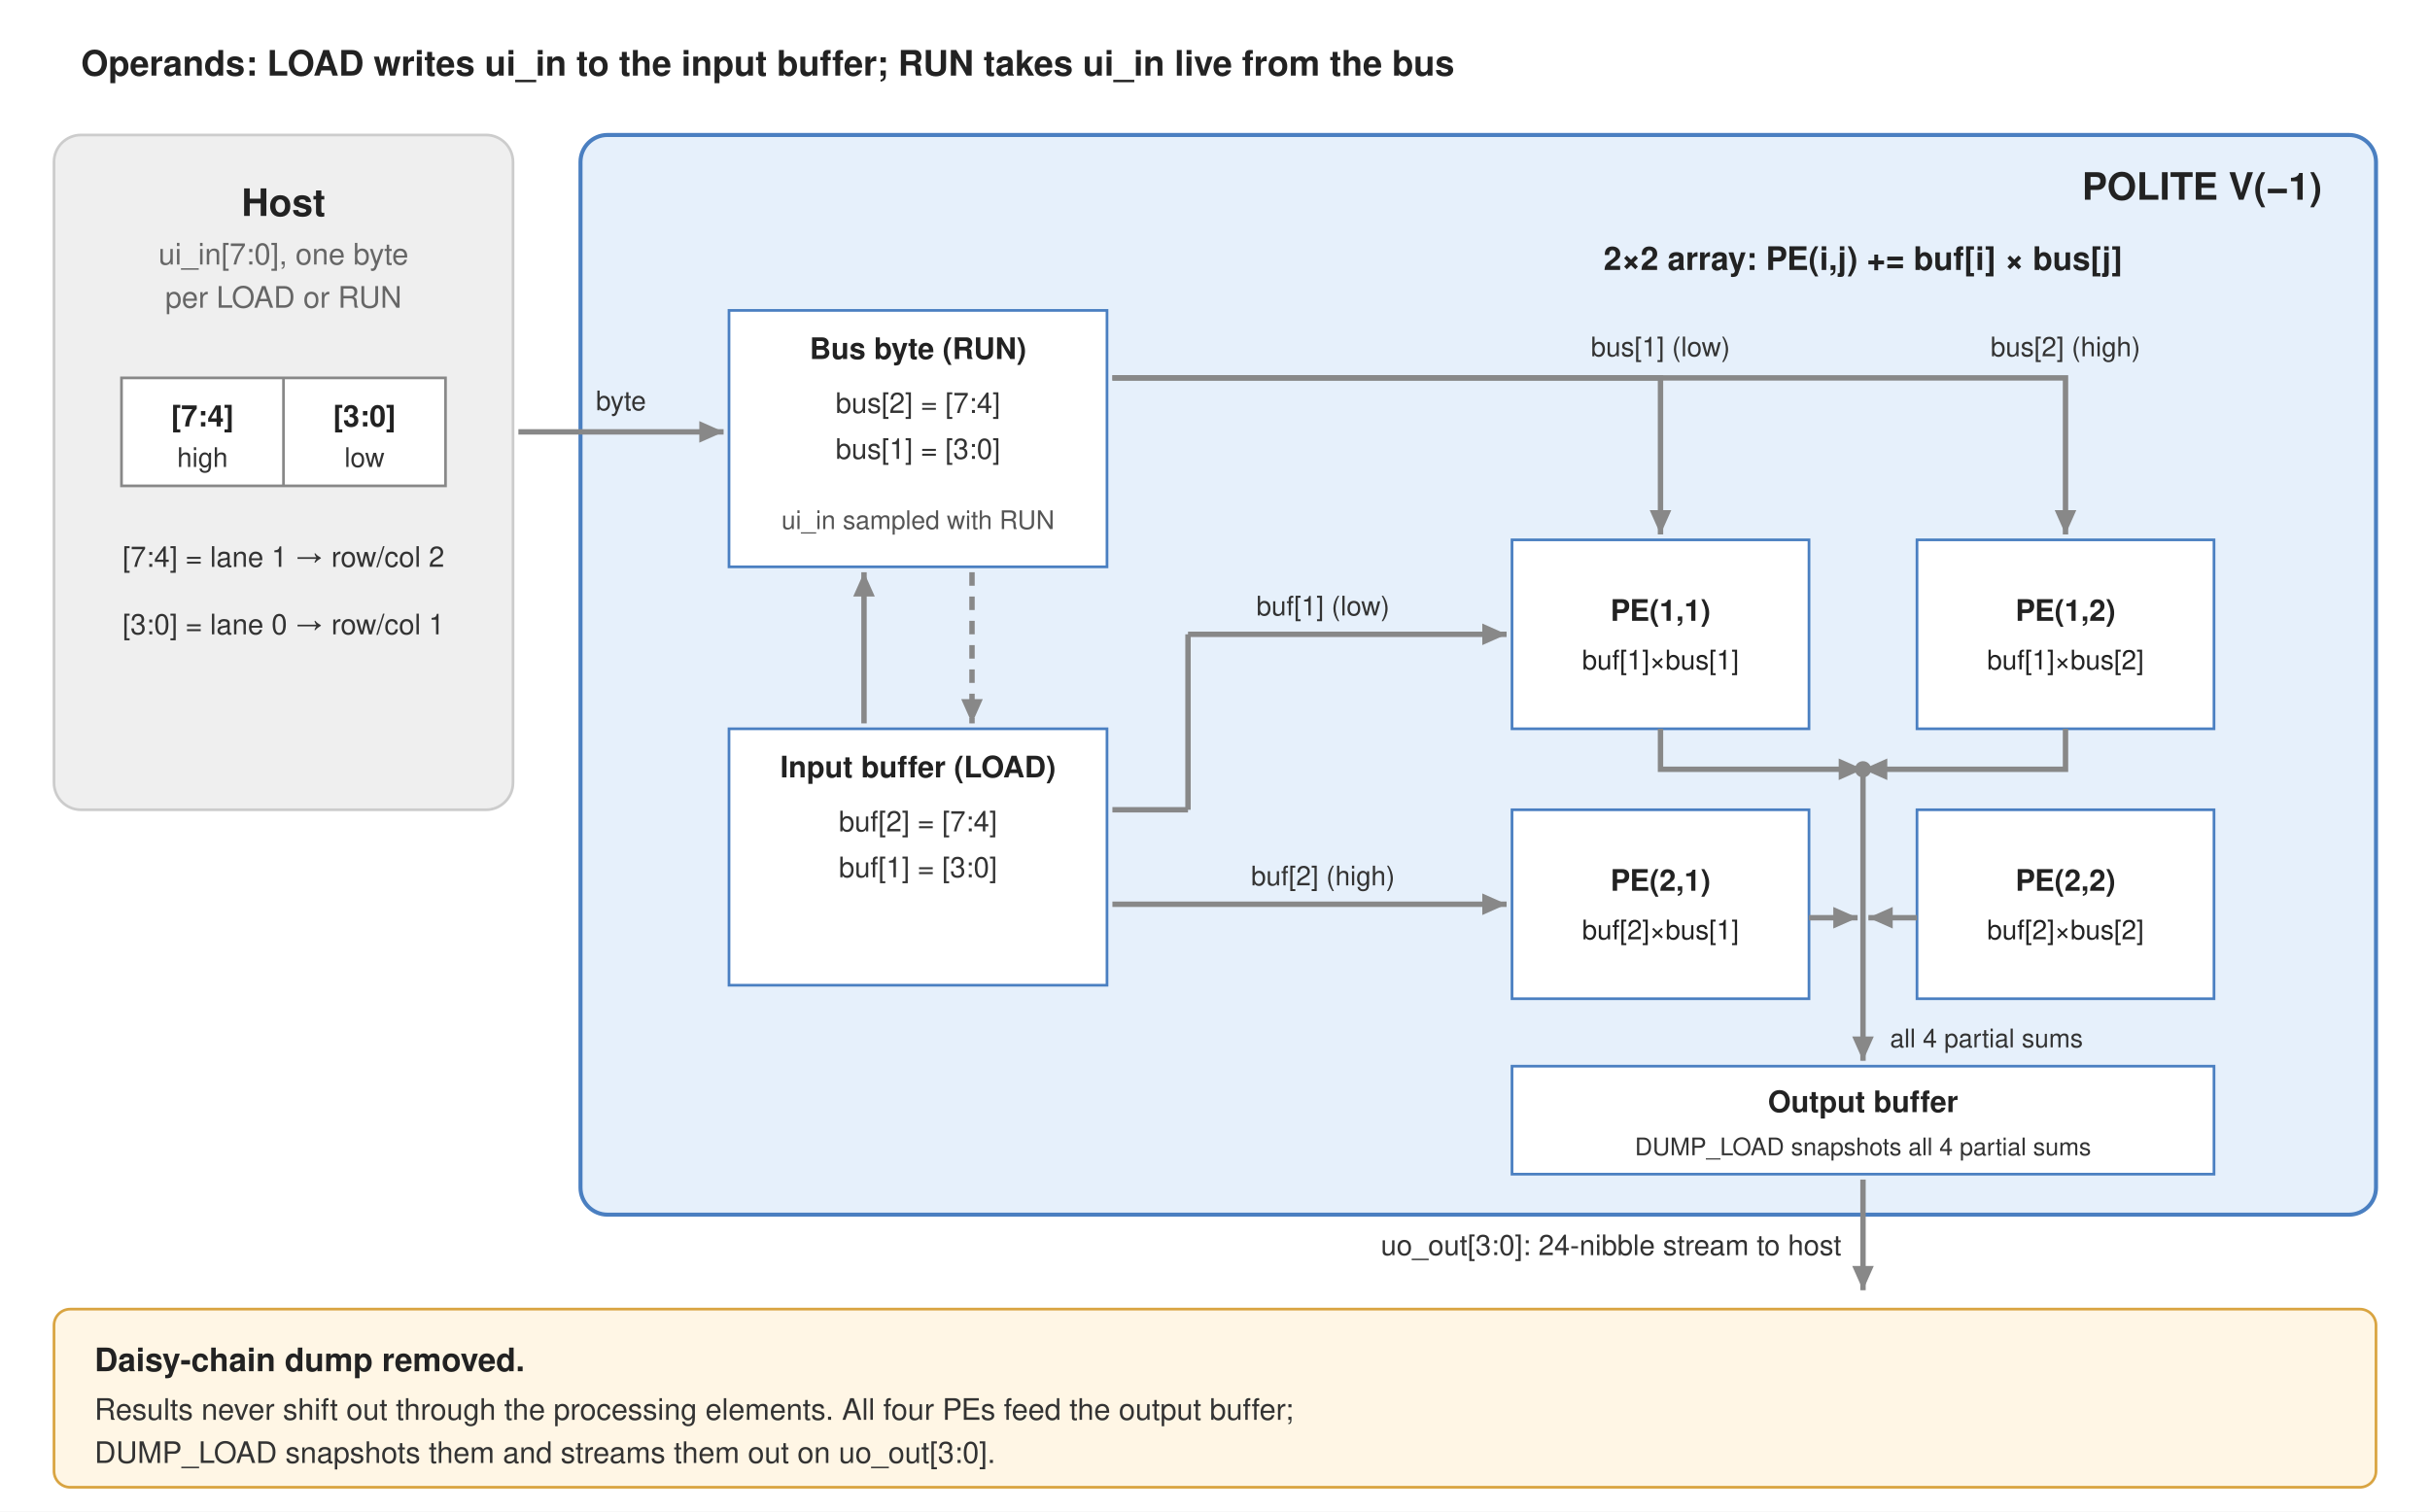
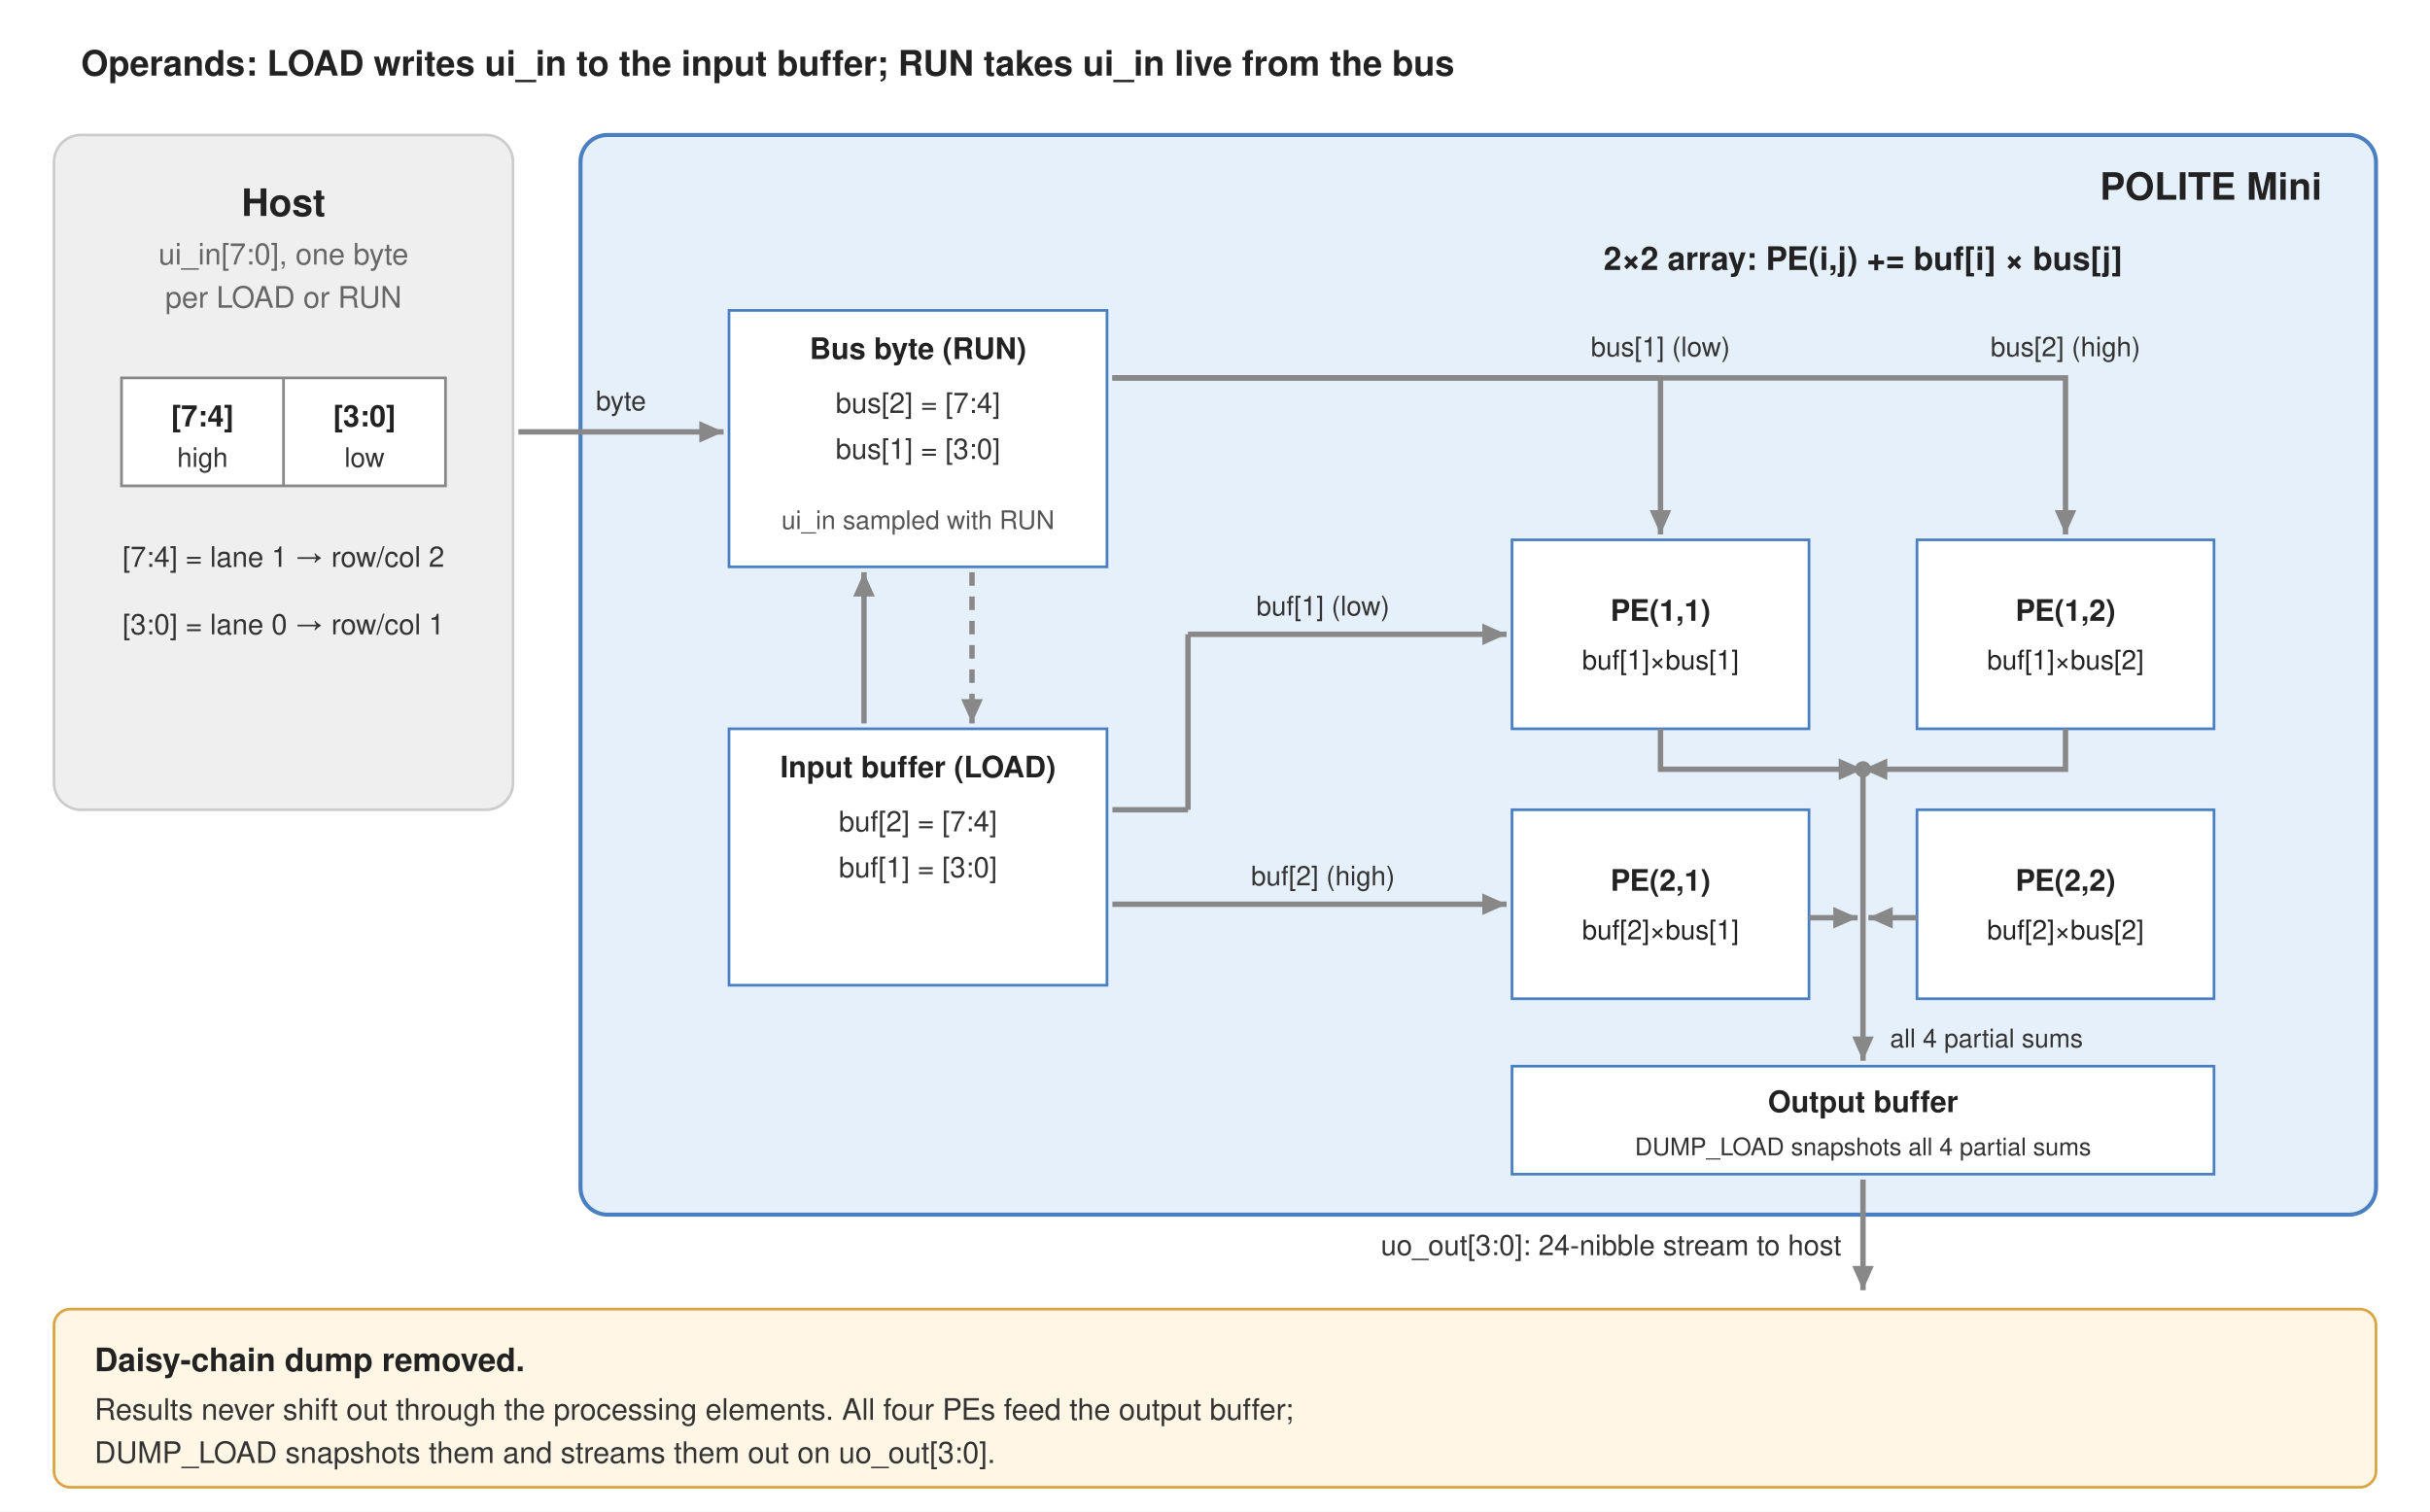
<svg xmlns="http://www.w3.org/2000/svg" width="900" height="560" viewBox="0 0 900 560">
  <defs>
    <marker id="a" markerWidth="10" markerHeight="8" refX="9" refY="4" orient="auto" markerUnits="userSpaceOnUse">
      <path d="M0,0 L9,4 L0,8 z" fill="#888" />
    </marker>
  </defs>
  <rect width="900" height="560" fill="#fff" />
  <text x="30" y="28" font-size="13" font-weight="bold" fill="#222" font-family="Helvetica,Arial,sans-serif">Operands: LOAD writes ui_in to the input buffer; RUN takes ui_in live from the bus</text>
  <rect x="20" y="50" width="170" height="250" rx="10" fill="#efefef" stroke="#ccc" />
  <text x="105" y="80" font-size="14" text-anchor="middle" font-weight="bold" fill="#222" font-family="Helvetica,Arial,sans-serif">Host</text>
  <text x="105" y="98" font-size="11" text-anchor="middle" fill="#666" font-family="Helvetica,Arial,sans-serif">ui_in[7:0], one byte</text>
  <text x="105" y="114" font-size="11" text-anchor="middle" fill="#666" font-family="Helvetica,Arial,sans-serif">per LOAD or RUN</text>
  <rect x="45" y="140" width="120" height="40" fill="#fff" stroke="#888" />
  <line x1="105" y1="140" x2="105" y2="180" stroke="#888" />
  <text x="75" y="158" font-size="11" text-anchor="middle" font-weight="bold" fill="#222" font-family="Helvetica,Arial,sans-serif">[7:4]</text>
  <text x="75" y="173" font-size="10" text-anchor="middle" fill="#333" font-family="Helvetica,Arial,sans-serif">high</text>
  <text x="135" y="158" font-size="11" text-anchor="middle" font-weight="bold" fill="#222" font-family="Helvetica,Arial,sans-serif">[3:0]</text>
  <text x="135" y="173" font-size="10" text-anchor="middle" fill="#333" font-family="Helvetica,Arial,sans-serif">low</text>
  <text x="105" y="210" font-size="10.5" text-anchor="middle" fill="#333" font-family="Helvetica,Arial,sans-serif">[7:4] = lane 1 → row/col 2</text>
  <text x="105" y="235" font-size="10.5" text-anchor="middle" fill="#333" font-family="Helvetica,Arial,sans-serif">[3:0] = lane 0 → row/col 1</text>
  <rect x="215" y="50" width="665" height="400" rx="10" fill="#e6f0fb" stroke="#4a7fc1" stroke-width="1.5" />
-   <text x="860" y="74" font-size="14" text-anchor="end" font-weight="bold" fill="#222" font-family="Helvetica,Arial,sans-serif">POLITE V(−1)</text>
+   <text x="860" y="74" font-size="14" text-anchor="end" font-weight="bold" fill="#222" font-family="Helvetica,Arial,sans-serif">POLITE Mini</text>
  <line x1="192" y1="160" x2="268" y2="160" stroke="#888" stroke-width="2" marker-end="url(#a)" />
  <text x="230" y="152" font-size="10" text-anchor="middle" fill="#333" font-family="Helvetica,Arial,sans-serif">byte</text>
  <rect x="270" y="115" width="140" height="95" fill="#fff" stroke="#4a7fc1" />
  <text x="340" y="133" font-size="11" text-anchor="middle" font-weight="bold" fill="#222" font-family="Helvetica,Arial,sans-serif">Bus byte (RUN)</text>
  <text x="340" y="153" font-size="10.5" text-anchor="middle" fill="#333" font-family="Helvetica,Arial,sans-serif">bus[2] = [7:4]</text>
  <text x="340" y="170" font-size="10.5" text-anchor="middle" fill="#333" font-family="Helvetica,Arial,sans-serif">bus[1] = [3:0]</text>
  <text x="340" y="196" font-size="9.5" text-anchor="middle" fill="#555" font-family="Helvetica,Arial,sans-serif">ui_in sampled with RUN</text>
  <rect x="270" y="270" width="140" height="95" fill="#fff" stroke="#4a7fc1" />
  <text x="340" y="288" font-size="11" text-anchor="middle" font-weight="bold" fill="#222" font-family="Helvetica,Arial,sans-serif">Input buffer (LOAD)</text>
  <text x="340" y="308" font-size="10.5" text-anchor="middle" fill="#333" font-family="Helvetica,Arial,sans-serif">buf[2] = [7:4]</text>
  <text x="340" y="325" font-size="10.5" text-anchor="middle" fill="#333" font-family="Helvetica,Arial,sans-serif">buf[1] = [3:0]</text>
  <text x="340" y="351" font-size="9.5" text-anchor="middle" fill="#555" font-family="Helvetica,Arial,sans-serif" />
  <line x1="320" y1="268" x2="320" y2="212" stroke="#888" stroke-width="2" marker-end="url(#a)" />
  <line x1="360" y1="212" x2="360" y2="268" stroke="#888" stroke-width="2" stroke-dasharray="5,4" marker-end="url(#a)" />
  <text x="232" y="236" font-size="9.5" fill="#333" font-family="Helvetica,Arial,sans-serif" />
  <text x="366" y="236" font-size="9.5" fill="#333" font-family="Helvetica,Arial,sans-serif" />
  <text x="340" y="390" font-size="10" text-anchor="middle" fill="#333" font-family="Helvetica,Arial,sans-serif" />
  <text x="340" y="405" font-size="10" text-anchor="middle" fill="#333" font-family="Helvetica,Arial,sans-serif" />
  <text x="340" y="420" font-size="10" text-anchor="middle" fill="#333" font-family="Helvetica,Arial,sans-serif" />
  <g font-size="11" text-anchor="middle" fill="#222" font-family="Helvetica,Arial,sans-serif">
    <rect x="560" y="200" width="110" height="70" fill="#fff" stroke="#4a7fc1" />
    <text x="615" y="230" font-weight="bold">PE(1,1)</text>
    <text x="615" y="248" font-size="10">buf[1]×bus[1]</text>
    <rect x="710" y="200" width="110" height="70" fill="#fff" stroke="#4a7fc1" />
    <text x="765" y="230" font-weight="bold">PE(1,2)</text>
    <text x="765" y="248" font-size="10">buf[1]×bus[2]</text>
    <rect x="560" y="300" width="110" height="70" fill="#fff" stroke="#4a7fc1" />
    <text x="615" y="330" font-weight="bold">PE(2,1)</text>
    <text x="615" y="348" font-size="10">buf[2]×bus[1]</text>
    <rect x="710" y="300" width="110" height="70" fill="#fff" stroke="#4a7fc1" />
    <text x="765" y="330" font-weight="bold">PE(2,2)</text>
    <text x="765" y="348" font-size="10">buf[2]×bus[2]</text>
  </g>
  <text x="690" y="100" font-size="12" text-anchor="middle" font-weight="bold" fill="#222" font-family="Helvetica,Arial,sans-serif">2×2 array: PE(i,j) += buf[i] × bus[j]</text>
  <polyline points="412,140 615,140 615,198" fill="none" stroke="#888" stroke-width="2" marker-end="url(#a)" />
  <polyline points="412,140 765,140 765,198" fill="none" stroke="#888" stroke-width="2" marker-end="url(#a)" />
  <text x="615" y="132" font-size="10" text-anchor="middle" fill="#333" font-family="Helvetica,Arial,sans-serif">bus[1] (low)</text>
  <text x="765" y="132" font-size="10" text-anchor="middle" fill="#333" font-family="Helvetica,Arial,sans-serif">bus[2] (high)</text>
  <line x1="440" y1="235" x2="558" y2="235" stroke="#888" stroke-width="2" marker-end="url(#a)" />
  <line x1="412" y1="335" x2="558" y2="335" stroke="#888" stroke-width="2" marker-end="url(#a)" />
  <line x1="412" y1="300" x2="440" y2="300" stroke="#888" stroke-width="2" />
  <line x1="440" y1="300" x2="440" y2="235" stroke="#888" stroke-width="2" />
  <text x="490" y="228" font-size="10" text-anchor="middle" fill="#333" font-family="Helvetica,Arial,sans-serif">buf[1] (low)</text>
  <text x="490" y="328" font-size="10" text-anchor="middle" fill="#333" font-family="Helvetica,Arial,sans-serif">buf[2] (high)</text>
  <rect x="560" y="395" width="260" height="40" fill="#fff" stroke="#4a7fc1" />
  <text x="690" y="412" font-size="11" text-anchor="middle" font-weight="bold" fill="#222" font-family="Helvetica,Arial,sans-serif">Output buffer</text>
  <text x="690" y="428" font-size="9" text-anchor="middle" fill="#333" font-family="Helvetica,Arial,sans-serif">DUMP_LOAD snapshots all 4 partial sums</text>
  <line x1="690" y1="285" x2="690" y2="393" stroke="#888" stroke-width="2" marker-end="url(#a)" />
  <polyline points="615,270 615,285 690,285" fill="none" stroke="#888" stroke-width="2" marker-end="url(#a)" />
  <polyline points="765,270 765,285 690,285" fill="none" stroke="#888" stroke-width="2" marker-end="url(#a)" />
  <line x1="670" y1="340" x2="688" y2="340" stroke="#888" stroke-width="2" marker-end="url(#a)" />
  <line x1="710" y1="340" x2="692" y2="340" stroke="#888" stroke-width="2" marker-end="url(#a)" />
  <circle cx="690" cy="285" r="3" fill="#888" />
  <text x="700" y="388" font-size="9.5" text-anchor="start" fill="#333" font-family="Helvetica,Arial,sans-serif">all 4 partial sums</text>
  <line x1="690" y1="437" x2="690" y2="478" stroke="#888" stroke-width="2" marker-end="url(#a)" />
  <text x="682" y="465" font-size="10.5" text-anchor="end" fill="#333" font-family="Helvetica,Arial,sans-serif">uo_out[3:0]: 24-nibble stream to host</text>
  <rect x="20" y="485" width="860" height="66" rx="6" fill="#fff6e5" stroke="#d9a441" />
  <text x="35" y="508" font-size="12" font-weight="bold" fill="#222" font-family="Helvetica,Arial,sans-serif">Daisy-chain dump removed.</text>
  <text x="35" y="526" font-size="11" fill="#333" font-family="Helvetica,Arial,sans-serif">Results never shift out through the processing elements. All four PEs feed the output buffer;</text>
  <text x="35" y="542" font-size="11" fill="#333" font-family="Helvetica,Arial,sans-serif">DUMP_LOAD snapshots them and streams them out on uo_out[3:0].</text>
</svg>
